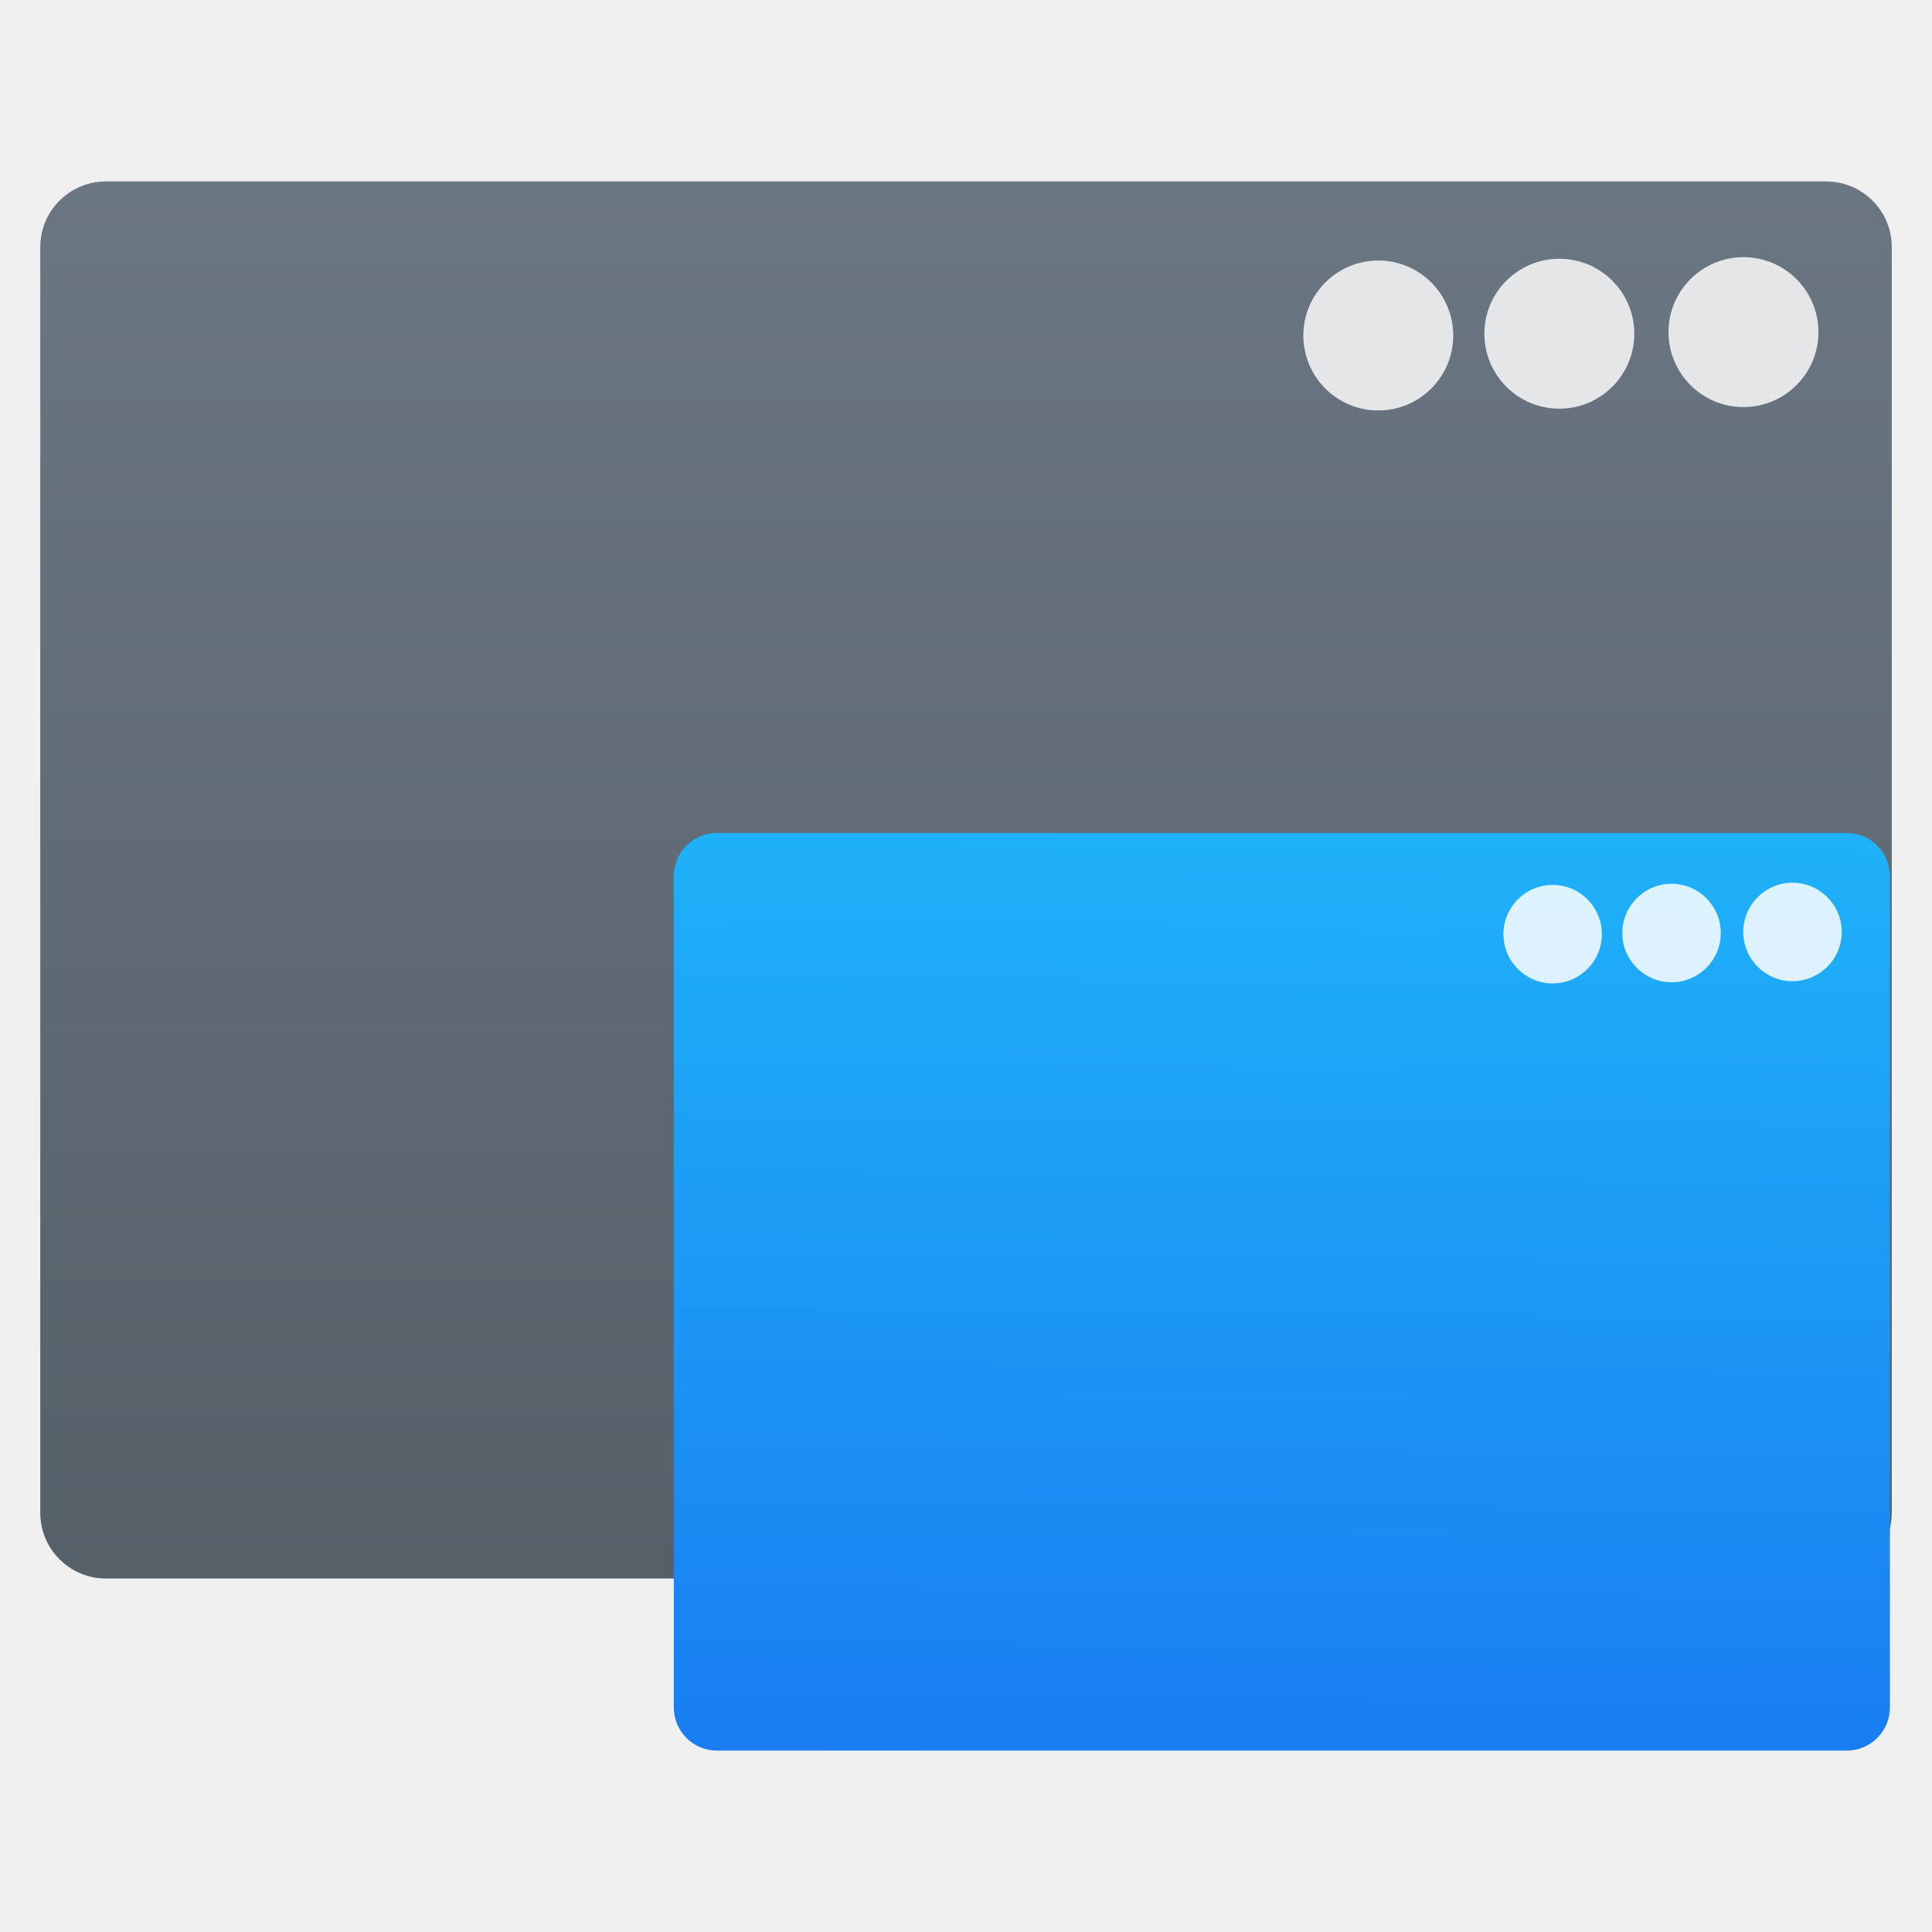
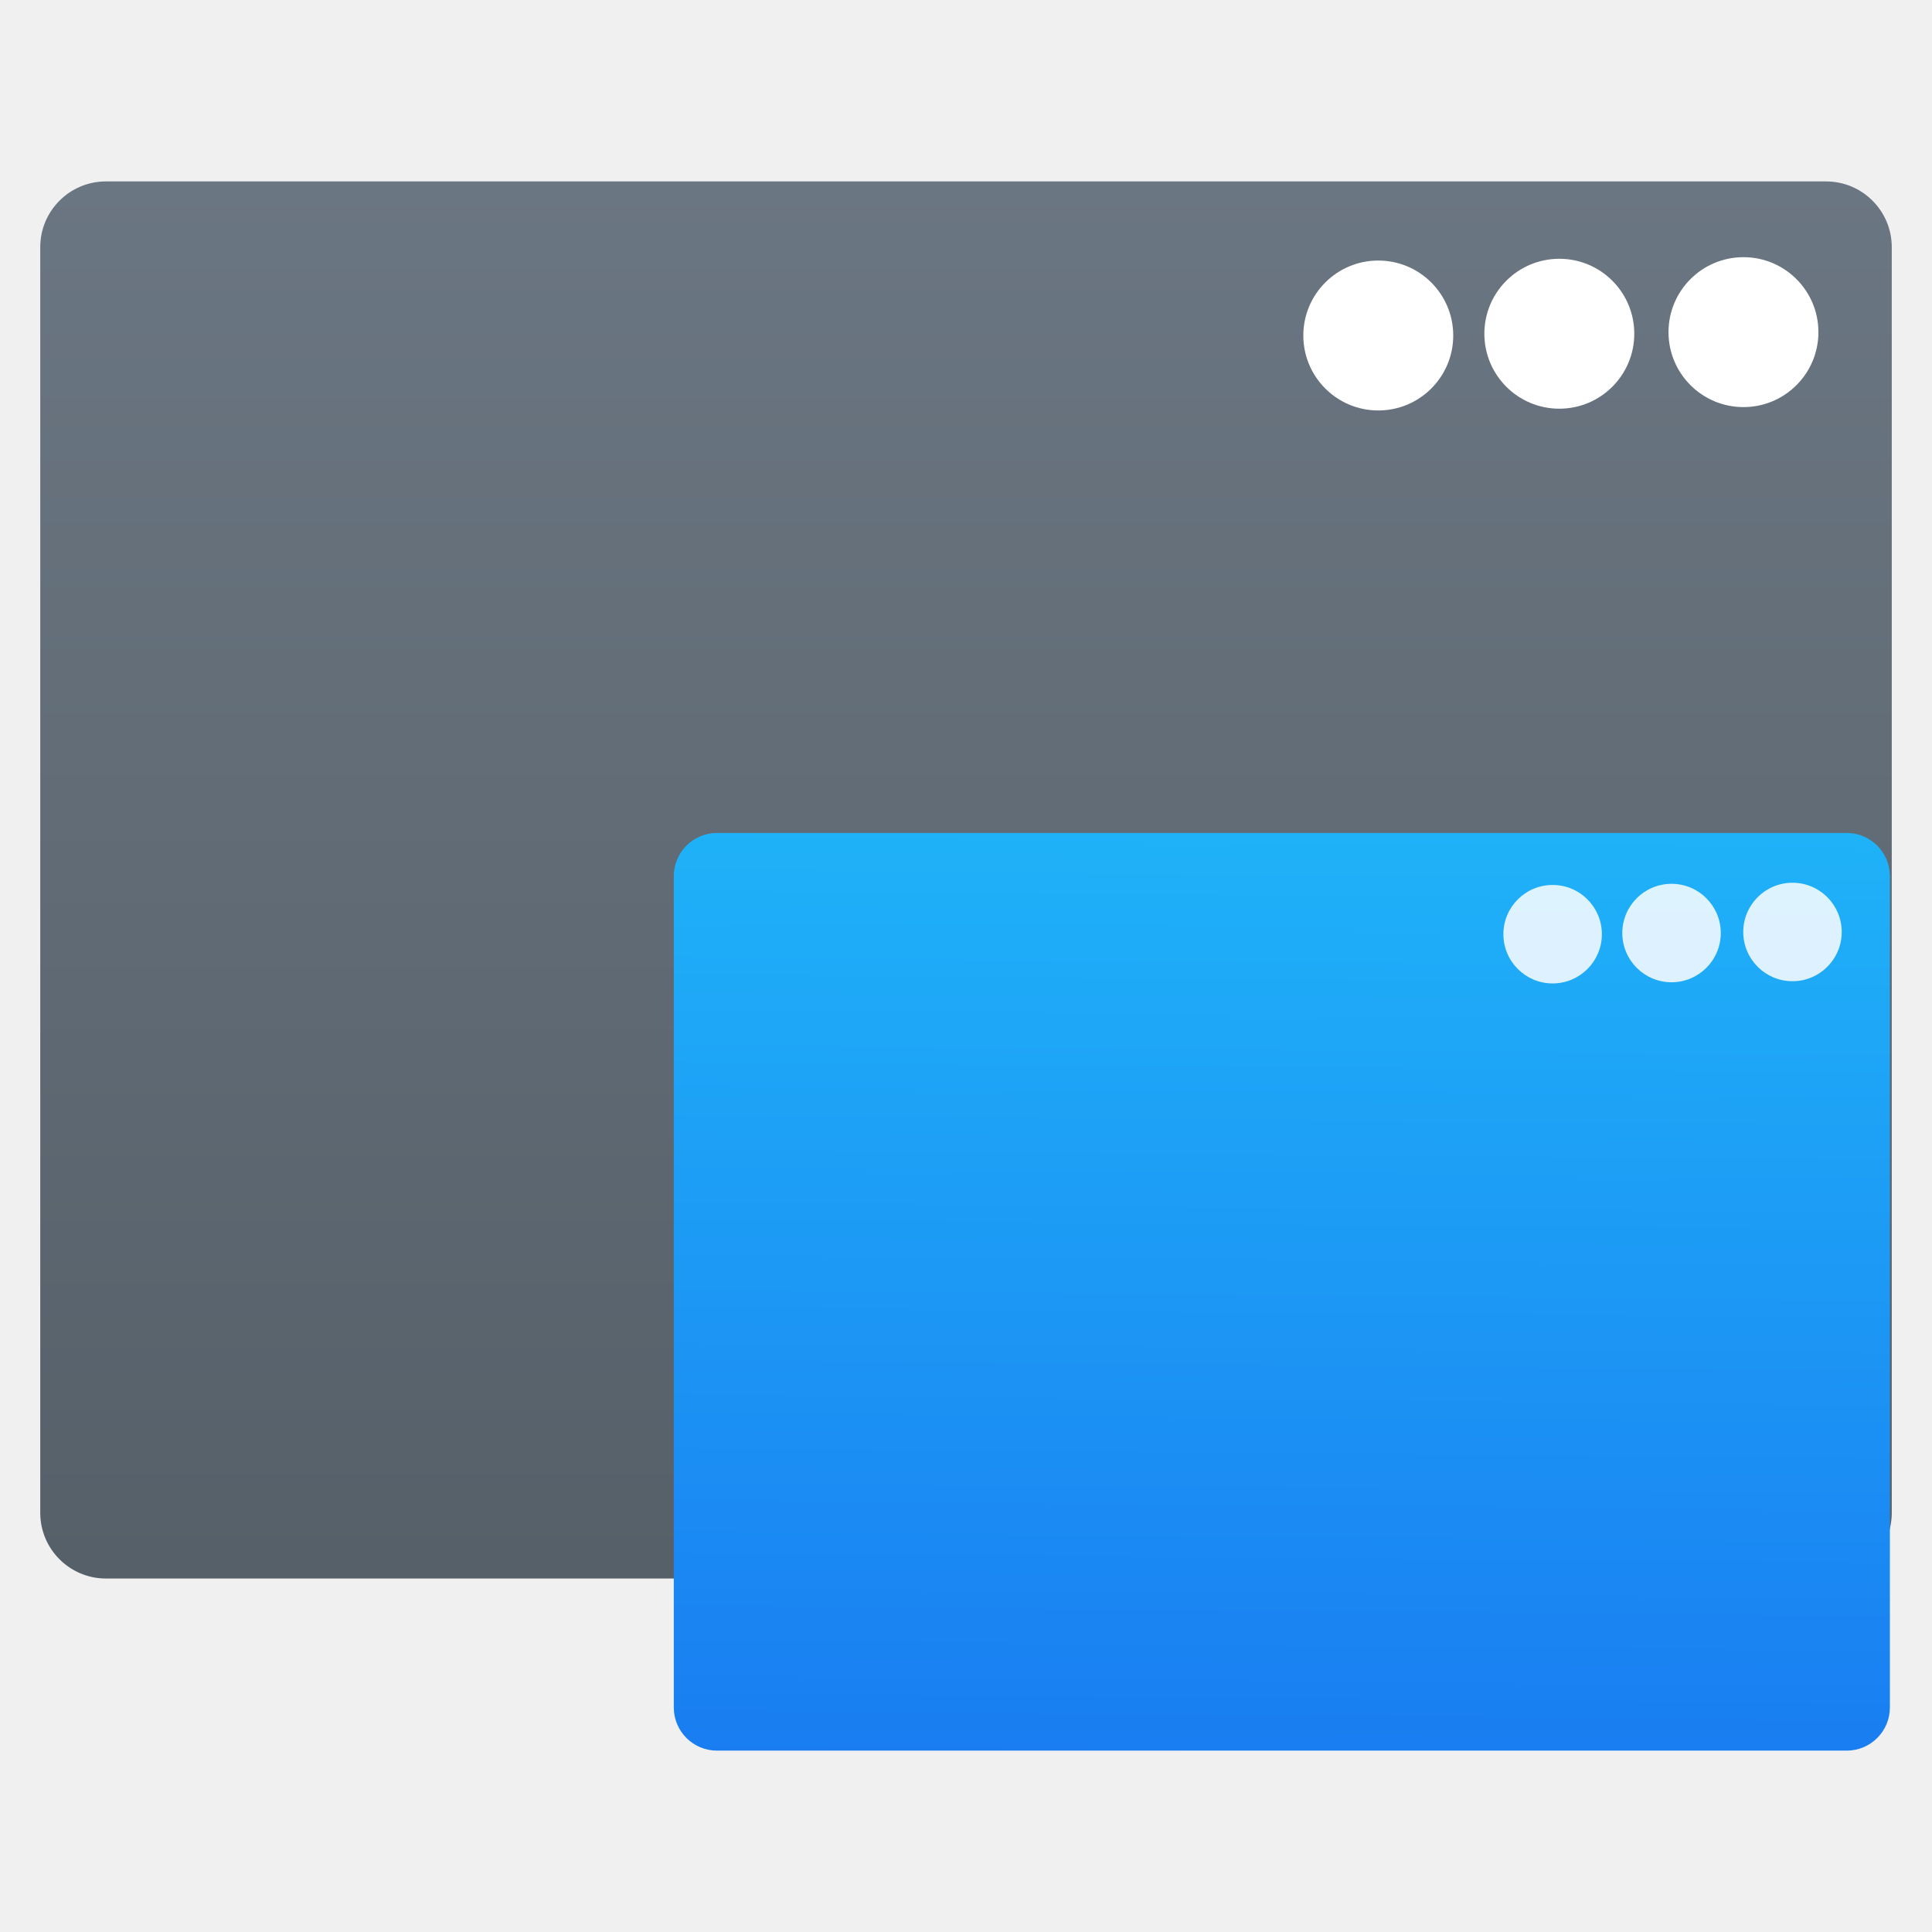
- <svg xmlns="http://www.w3.org/2000/svg" xmlns:ns1="http://www.openswatchbook.org/uri/2009/osb" xmlns:xlink="http://www.w3.org/1999/xlink" width="48" height="48" id="svg5453" version="1.1" viewBox="0 0 48 48">
+ <svg xmlns="http://www.w3.org/2000/svg" xmlns:ns2="http://www.openswatchbook.org/uri/2009/osb" xmlns:xlink="http://www.w3.org/1999/xlink" width="48" height="48" id="svg5453" version="1.1">
  <defs id="defs5455">
-     <linearGradient id="linearGradient4207" ns1:paint="gradient">
-       <stop style="stop-color:#3498db;stop-opacity:1;" offset="0" id="stop3371" />
-       <stop style="stop-color:#3498db;stop-opacity:0;" offset="1" id="stop3373" />
+     <linearGradient id="linearGradient8311-06">
+       <stop id="stop8313-6" style="stop-color:#a9a3d4;stop-opacity:1" offset="0" />
+       <stop offset="0.47" style="stop-color:#87baff;stop-opacity:1" id="stop4462" />
+       <stop id="stop8315-2" style="stop-color:#89ec85;stop-opacity:1" offset="1" />
    </linearGradient>
-     <linearGradient xlink:href="#linearGradient4143" id="linearGradient4222" x1="409.571" y1="542.798" x2="409.939" y2="501.232" gradientUnits="userSpaceOnUse" gradientTransform="matrix(1.052333,0,0,1.027613,-72.56772,-8.693152)" />
-     <linearGradient id="linearGradient8467-5">
-       <stop id="stop8469-0" style="stop-color:#d0d6f8;stop-opacity:1" offset="0" />
-       <stop id="stop8471-27" style="stop-color:#fbf8f8;stop-opacity:1" offset="1" />
+     <linearGradient gradientUnits="userSpaceOnUse" y2="23.5" x2="47" y1="23.5" x1="0" id="linearGradient4460" xlink:href="#linearGradient8311-06" />
+     <linearGradient id="linearGradient4915">
+       <stop style="stop-color:#8645a3;stop-opacity:1" offset="0" id="stop4917" />
+       <stop id="stop4919" offset="1" style="stop-color:#d164ff;stop-opacity:1" />
    </linearGradient>
-     <linearGradient id="linearGradient4444">
-       <stop id="stop4446" offset="0" style="stop-color:#2a2c2f;stop-opacity:1" />
-       <stop id="stop4448" offset="1" style="stop-color:#515559;stop-opacity:1" />
+     <linearGradient id="linearGradient3687-2">
+       <stop id="stop3689-6" offset="0" style="stop-color:#1a1a1a;stop-opacity:1" />
+       <stop style="stop-color:#2c2c2e;stop-opacity:1" offset="0.111" id="stop3691-8" />
+       <stop style="stop-color:#2b2b2d;stop-opacity:1" offset="0.29" id="stop3693-8" />
+       <stop style="stop-color:#2a2b2d;stop-opacity:1" offset="0.512" id="stop3695-4" />
+       <stop style="stop-color:#2b2b2d;stop-opacity:1" offset="0.752" id="stop3699-86" />
+       <stop id="stop3701-8" offset="0.897" style="stop-color:#323232;stop-opacity:1" />
+       <stop id="stop3703-9" offset="1" style="stop-color:#171717;stop-opacity:1" />
    </linearGradient>
-     <linearGradient gradientUnits="userSpaceOnUse" y2="509.805" x2="355.856" y1="547.82" x1="355.856" id="linearGradient4950" xlink:href="#linearGradient4444" />
-     <linearGradient y2="509.805" x2="355.856" y1="547.82" x1="355.856" gradientUnits="userSpaceOnUse" id="linearGradient4952" xlink:href="#linearGradient8467-5" />
+     <linearGradient id="linearGradient4642">
+       <stop id="stop4644" style="stop-color:#0bac83;stop-opacity:1" offset="0" />
+       <stop id="stop4646" style="stop-color:#13ffaf;stop-opacity:1" offset="1" />
+     </linearGradient>
+     <linearGradient id="linearGradient4179-7">
+       <stop id="stop4181-2" style="stop-color:#e8d800;stop-opacity:1" offset="0" />
+       <stop id="stop4183-1" style="stop-color:#feff68;stop-opacity:1" offset="1" />
+     </linearGradient>
+     <linearGradient id="linearGradient4422">
+       <stop style="stop-color:#ff9300;stop-opacity:1" offset="0" id="stop4424" />
+       <stop style="stop-color:#ffd702;stop-opacity:1" offset="1" id="stop4426" />
+     </linearGradient>
+     <linearGradient id="linearGradient8467-7">
+       <stop offset="0" style="stop-color:#3ec896;stop-opacity:1" id="stop8469-4" />
+       <stop offset="1" style="stop-color:#66d9af;stop-opacity:1" id="stop8471-7" />
+     </linearGradient>
+     <linearGradient id="linearGradient5845">
+       <stop style="stop-color:#974eb7;stop-opacity:1" offset="0" id="stop5847" />
+       <stop id="stop5849" offset="1" style="stop-color:#d164ff;stop-opacity:1" />
+     </linearGradient>
+     <linearGradient id="linearGradient4298">
+       <stop id="stop4300" offset="0" style="stop-color:#ea3c53;stop-opacity:1" />
+       <stop id="stop4302" offset="1" style="stop-color:#fc593d;stop-opacity:1" />
+     </linearGradient>
+     <linearGradient id="linearGradient4232">
+       <stop style="stop-color:#3889e9;stop-opacity:1" offset="0" id="stop4234-0" />
+       <stop style="stop-color:#5ea5fb;stop-opacity:1" offset="1" id="stop4236" />
+     </linearGradient>
+     <linearGradient id="linearGradient4290-1">
+       <stop id="stop4292-9" offset="0" style="stop-color:#a5a5a5;stop-opacity:1;" />
+       <stop id="stop4294-1" offset="1" style="stop-color:#f5f2f5;stop-opacity:1;" />
+     </linearGradient>
+     <linearGradient id="linearGradient8311-06-5">
+       <stop offset="0" style="stop-color:#5fa3d4;stop-opacity:1" id="stop8313-6-2" />
+       <stop offset="1" style="stop-color:#6bb9ff;stop-opacity:1" id="stop8315-2-7" />
+     </linearGradient>
+     <linearGradient ns2:paint="gradient" id="linearGradient4207">
+       <stop id="stop3371" offset="0" style="stop-color:#3498db;stop-opacity:1;" />
+       <stop id="stop3373" offset="1" style="stop-color:#3498db;stop-opacity:0;" />
+     </linearGradient>
+     <filter id="filter3831" color-interpolation-filters="sRGB">
+       <feGaussianBlur id="feGaussianBlur3833" stdDeviation="0.637" />
+     </filter>
+     <clipPath id="clipPath3823">
+       <path id="path3825" fill="#fff" d="m108.81 58c-1.56 0-2.81 1.254-2.81 2.812v24.375c0 1.559 1.25 2.813 2.81 2.813h24.375c1.57 0 2.82-1.254 2.82-2.812v-24.375c0-1.559-1.25-2.813-2.81-2.813h-24.375zm7.188 4.5h10v8.75h5l-10 13.75-10-13.75h5v-8.75z" />
+     </clipPath>
+     <linearGradient id="linearGradient3812" y2="50.069" gradientUnits="userSpaceOnUse" x2="65.263" gradientTransform="matrix(0.625,0,0,0.625,78.5,32.25)" y1="64.205" x1="65.263">
+       <stop id="stop3683" offset="0" />
+       <stop id="stop3685" stop-opacity="0" offset="1" />
+     </linearGradient>
+     <filter id="filter3806" color-interpolation-filters="sRGB">
+       <feGaussianBlur id="feGaussianBlur3808" stdDeviation="1.2" />
+     </filter>
+     <linearGradient id="linearGradient3788" y2="75.095" xlink:href="#linearGradient3737" gradientUnits="userSpaceOnUse" x2="70" gradientTransform="translate(0,4)" y1="54" x1="70" />
+     <linearGradient id="linearGradient3773" y2="72" gradientUnits="userSpaceOnUse" x2="88" gradientTransform="matrix(0.9375,0,0,0.9375,-140.5,3.5)" y1="72" x1="56">
+       <stop id="stop3780" stop-color="#499119" offset="0" />
+       <stop id="stop3782" stop-color="#8fd625" offset="1" />
+     </linearGradient>
+     <linearGradient id="linearGradient3832" y2="50.069" xlink:href="#linearGradient3737" gradientUnits="userSpaceOnUse" x2="65.263" gradientTransform="matrix(0.625,0,0,0.625,28.5,31.25)" y1="64.205" x1="65.263" />
+     <filter id="filter3174" color-interpolation-filters="sRGB">
+       <feGaussianBlur id="feGaussianBlur3176" stdDeviation="1.71" />
+     </filter>
+     <linearGradient id="linearGradient3737">
+       <stop id="stop3739" stop-color="#fff" offset="0" />
+       <stop id="stop3741" stop-color="#fff" stop-opacity="0" offset="1" />
+     </linearGradient>
+     <linearGradient id="ButtonShadow" y2="7.016" gradientUnits="userSpaceOnUse" x2="45.448" gradientTransform="scale(1.0059,0.99417)" y1="92.54" x1="45.448">
+       <stop id="stop3750" offset="0" />
+       <stop id="stop3752" stop-opacity=".588" offset="1" />
+     </linearGradient>
+     <linearGradient id="linearGradient4422-9">
+       <stop style="stop-color:#2971c3;stop-opacity:1" offset="0" id="stop4424-3" />
+       <stop style="stop-color:#83bbff;stop-opacity:1" offset="1" id="stop4426-1" />
+     </linearGradient>
+     <linearGradient id="linearGradient5263-00">
+       <stop offset="0" style="stop-color:#ffffff;stop-opacity:0" id="stop5265-5" />
+       <stop offset="1" style="stop-color:#d5edff;stop-opacity:1" id="stop5267-8" />
+     </linearGradient>
    <linearGradient xlink:href="#linearGradient4227-3" id="linearGradient4288" gradientUnits="userSpaceOnUse" x1="355.856" y1="547.82" x2="355.856" y2="509.805" />
-     <linearGradient xlink:href="#linearGradient4444" id="linearGradient4296" gradientUnits="userSpaceOnUse" x1="355.856" y1="547.82" x2="355.856" y2="509.805" />
-     <linearGradient xlink:href="#linearGradient4444" id="linearGradient4298" gradientUnits="userSpaceOnUse" x1="355.856" y1="547.82" x2="355.856" y2="509.805" />
-     <linearGradient xlink:href="#linearGradient4444" id="linearGradient4300" gradientUnits="userSpaceOnUse" x1="355.856" y1="547.82" x2="355.856" y2="509.805" />
-     <linearGradient xlink:href="#linearGradient4444" id="linearGradient4302" gradientUnits="userSpaceOnUse" x1="355.856" y1="547.82" x2="355.856" y2="509.805" />
-     <linearGradient xlink:href="#linearGradient4444" id="linearGradient4304" gradientUnits="userSpaceOnUse" x1="355.856" y1="547.82" x2="355.856" y2="509.805" />
    <linearGradient id="linearGradient4227-3">
      <stop id="stop4229-4" style="stop-color:#566069;stop-opacity:1" offset="0" />
      <stop id="stop4231-6" style="stop-color:#6c7884;stop-opacity:1" offset="1" />
    </linearGradient>
+     <linearGradient xlink:href="#linearGradient4143" id="linearGradient4222" x1="409.571" y1="542.798" x2="409.939" y2="501.232" gradientUnits="userSpaceOnUse" gradientTransform="matrix(1.052333,0,0,1.027613,-72.56772,-8.693152)" />
    <linearGradient id="linearGradient4143">
      <stop style="stop-color:#197cf1;stop-opacity:1" offset="0" id="stop4145" />
      <stop style="stop-color:#20bcfa;stop-opacity:1" offset="1" id="stop4147" />
    </linearGradient>
  </defs>
  <g id="layer1" transform="translate(-384.5714,-499.798)">
-     <g id="layer1-8" transform="matrix(1.510679,0,0,1.510679,-196.5722,-281.2219)">
-       <g transform="translate(-0.04773516,-0.2528118)" id="layer1-68">
-         <g id="g4447" transform="matrix(0.6576276,0,0,0.6576276,163.4535,180.4969)">
-           <g id="layer1-6" transform="translate(-48.12349,9.495467)">
-             <g id="layer1-4" transform="translate(-51.52544,5.455822)">
-               <g transform="translate(-34.96553,2.483223)" id="layer1-3" />
-             </g>
-             <g id="g4403" transform="translate(51.38548,-6.009945)" style="fill:url(#linearGradient4950);fill-opacity:1">
-               <rect style="opacity:1;fill:url(#linearGradient4288);fill-opacity:1;stroke:none;stroke-width:0.2;stroke-linecap:round;stroke-linejoin:round;stroke-miterlimit:4;stroke-dasharray:none;stroke-opacity:1" id="rect4195" width="46.303" height="34.939" x="334.234" y="513.127" ry="1.644" />
-               <g id="g4247" style="opacity:0.82;fill:url(#linearGradient4952);fill-opacity:1" transform="matrix(0.8331788,0,0,0.8331788,65.74755,84.6955)">
-                 <circle r="2.25" cy="518.737" cx="373.366" id="path4224" style="opacity:1;fill:#ffffff;fill-opacity:1;stroke:none;stroke-width:0.2;stroke-linecap:round;stroke-linejoin:round;stroke-miterlimit:4;stroke-dasharray:none;stroke-opacity:1" />
-                 <circle r="2.25" cy="518.785" cx="367.839" id="path4224-4" style="opacity:1;fill:#ffffff;fill-opacity:1;stroke:none;stroke-width:0.2;stroke-linecap:round;stroke-linejoin:round;stroke-miterlimit:4;stroke-dasharray:none;stroke-opacity:1" />
-                 <circle r="2.25" cy="518.838" cx="362.405" id="path4224-8" style="opacity:1;fill:#ffffff;fill-opacity:1;stroke:none;stroke-width:0.2;stroke-linecap:round;stroke-linejoin:round;stroke-miterlimit:4;stroke-dasharray:none;stroke-opacity:1" />
-               </g>
-               <g transform="matrix(1.520617,0,0,1.520617,-205.8782,-277.2366)" id="layer1-1" style="fill:url(#linearGradient4304);fill-opacity:1">
-                 <flowRoot transform="translate(389.5714,520.7981)" style="font-style:normal;font-variant:normal;font-weight:normal;font-stretch:normal;font-size:10px;line-height:125%;font-family:sans-serif;-inkscape-font-specification:'sans-serif, Normal';text-align:start;letter-spacing:0px;word-spacing:0px;writing-mode:lr-tb;text-anchor:start;fill:url(#linearGradient4302);fill-opacity:1;stroke:none" id="flowRoot4170-8" xml:space="preserve">
-                   <flowRegion id="flowRegion4172-7" style="fill:url(#linearGradient4298);fill-opacity:1">
-                     <rect y="3" x="22" height="15" width="27" id="rect4174-74" style="fill:url(#linearGradient4296);fill-opacity:1" />
-                   </flowRegion>
-                   <flowPara id="flowPara4176-9" style="fill:url(#linearGradient4300);fill-opacity:1">Plasm</flowPara>
-                 </flowRoot>
+     <g transform="translate(392.244,-502.5166)" id="layer1-4">
+       <g transform="matrix(1.138587,0,0,1.138587,-3.456204,-142.8028)" id="g4413" style="stroke-width:1.317;stroke-miterlimit:4;stroke-dasharray:none">
+         <g id="g4312" transform="matrix(1.053938,0,0,1.053938,-0.9129872,-55.41166)">
+           <g transform="matrix(0.8333336,0,0,0.8333336,-408.2811,587.9022)" id="layer1-0">
+             <g transform="matrix(1.112463,0,0,1.112463,-46.05517,-58.71788)" id="g4338-1">
+               <g transform="matrix(0.840026,0,0,0.840026,94.72284,341.9716)" id="g4340-3">
+                 <g transform="matrix(1.016661,0,0,1.016661,-5.048318,-3.835953)" id="g4414" />
+                 <g id="g4304" />
+                 <g id="g4306" />
+                 <g id="g4308" />
+                 <g id="g4310" />
+                 <g id="g4312-3" />
+                 <g id="g4314" />
+                 <g id="g4316" />
+                 <g id="g4318" />
+                 <g id="g4320" />
+                 <g id="g4322" />
+                 <g id="g4324" />
+                 <g id="g4326" />
+                 <g id="g4328-3" />
+                 <g id="g4330-0" />
+                 <g id="g4332-2" />
              </g>
            </g>
          </g>
-           <g id="layer1-5" transform="matrix(1.520617,0,0,1.520617,-272.7541,-248.241)">
-             <g id="g4447-5" transform="matrix(0.6576276,0,0,0.6576276,163.4535,180.4969)">
-               <g id="layer1-6-1" transform="translate(-48.12349,9.495467)">
-                 <g id="layer1-4-8" transform="translate(-51.52544,5.455822)">
-                   <g transform="translate(-34.96553,2.483223)" id="layer1-3-7" />
-                 </g>
-                 <g id="g4403-8" transform="translate(51.38548,-6.009945)">
-                   <g transform="matrix(0.6568167,0,0,0.6568167,154.7513,166.1655)" id="g5364">
-                     <rect ry="1.644" y="513.127" x="334.234" height="34.939" width="46.303" id="rect4195-3" style="opacity:1;fill:url(#linearGradient4222);fill-opacity:1;stroke:none;stroke-width:0.2;stroke-linecap:round;stroke-linejoin:round;stroke-miterlimit:4;stroke-dasharray:none;stroke-opacity:1" />
-                     <g transform="matrix(0.8331788,0,0,0.8331788,65.74755,84.6955)" style="fill:#d5ffff;fill-opacity:1" id="g4247-7">
-                       <circle style="opacity:1;fill:#ffffff;fill-opacity:0.847;stroke:none;stroke-width:0.2;stroke-linecap:round;stroke-linejoin:round;stroke-miterlimit:4;stroke-dasharray:none;stroke-opacity:1" id="path4224-6" cx="373.366" cy="518.737" r="2.25" />
-                       <circle style="opacity:1;fill:#ffffff;fill-opacity:0.847;stroke:none;stroke-width:0.2;stroke-linecap:round;stroke-linejoin:round;stroke-miterlimit:4;stroke-dasharray:none;stroke-opacity:1" id="path4224-4-8" cx="367.839" cy="518.785" r="2.25" />
-                       <circle style="opacity:1;fill:#ffffff;fill-opacity:0.847;stroke:none;stroke-width:0.2;stroke-linecap:round;stroke-linejoin:round;stroke-miterlimit:4;stroke-dasharray:none;stroke-opacity:1" id="path4224-8-1" cx="362.405" cy="518.838" r="2.25" />
-                     </g>
-                   </g>
-                   <g transform="matrix(1.662613,0,0,1.662613,-258.0637,-349.8297)" id="layer1-1-2">
-                     <flowRoot transform="translate(389.5714,520.7981)" style="font-style:normal;font-variant:normal;font-weight:normal;font-stretch:normal;font-size:10px;line-height:125%;font-family:sans-serif;-inkscape-font-specification:'sans-serif, Normal';text-align:start;letter-spacing:0px;word-spacing:0px;writing-mode:lr-tb;text-anchor:start;fill:#000000;fill-opacity:1;stroke:none" id="flowRoot4170-8-0" xml:space="preserve">
-                       <flowRegion id="flowRegion4172-7-8">
-                         <rect y="3" x="22" height="15" width="27" id="rect4174-74-5" />
-                       </flowRegion>
-                       <flowPara id="flowPara4176-9-8">Plasm</flowPara>
-                     </flowRoot>
-                   </g>
-                 </g>
-               </g>
-             </g>
+           <g transform="matrix(0.4530575,0,0,0.4530575,-134.6921,791.1182)" style="fill:#d5ffff;fill-opacity:1" id="g3410">
+             <rect ry="1.644" y="513.127" x="334.234" height="34.939" width="46.303" id="rect4195" style="opacity:1;fill:url(#linearGradient4288);fill-opacity:1;stroke:none;stroke-width:0.2;stroke-linecap:round;stroke-linejoin:round;stroke-miterlimit:4;stroke-dasharray:none;stroke-opacity:1" transform="matrix(1.827333,0,0,1.827333,-317.4651,-453.2162)" />
+             <circle style="opacity:1;fill:#ffffff;fill-opacity:1;stroke:none;stroke-width:0.2;stroke-linecap:round;stroke-linejoin:round;stroke-miterlimit:4;stroke-dasharray:none;stroke-opacity:1" id="path4224" cx="373.366" cy="518.737" r="2.25" transform="matrix(1.522495,0,0,1.522495,-197.3224,-298.4493)" />
+             <circle style="opacity:1;fill:#ffffff;fill-opacity:1;stroke:none;stroke-width:0.2;stroke-linecap:round;stroke-linejoin:round;stroke-miterlimit:4;stroke-dasharray:none;stroke-opacity:1" id="path4224-4" cx="367.839" cy="518.785" r="2.25" transform="matrix(1.522495,0,0,1.522495,-197.3224,-298.4493)" />
+             <circle style="opacity:1;fill:#ffffff;fill-opacity:1;stroke:none;stroke-width:0.2;stroke-linecap:round;stroke-linejoin:round;stroke-miterlimit:4;stroke-dasharray:none;stroke-opacity:1" id="path4224-8" cx="362.405" cy="518.838" r="2.25" transform="matrix(1.522495,0,0,1.522495,-197.3224,-298.4493)" />
+             <rect style="opacity:1;fill:url(#linearGradient4222);fill-opacity:1;stroke:none;stroke-width:0.2;stroke-linecap:round;stroke-linejoin:round;stroke-miterlimit:4;stroke-dasharray:none;stroke-opacity:1" id="rect4195-3" width="46.303" height="34.939" x="334.234" y="513.127" ry="1.644" transform="matrix(1.200222,0,0,1.200222,-78.9117,-101.6535)" />
+             <circle r="2.25" cy="518.737" cx="373.366" id="path4224-6" style="opacity:1;fill:#ffffff;fill-opacity:0.847;stroke:none;stroke-width:0.2;stroke-linecap:round;stroke-linejoin:round;stroke-miterlimit:4;stroke-dasharray:none;stroke-opacity:1" />
+             <circle r="2.25" cy="518.785" cx="367.839" id="path4224-4-8" style="opacity:1;fill:#ffffff;fill-opacity:0.847;stroke:none;stroke-width:0.2;stroke-linecap:round;stroke-linejoin:round;stroke-miterlimit:4;stroke-dasharray:none;stroke-opacity:1" />
+             <circle r="2.25" cy="518.838" cx="362.405" id="path4224-8-1" style="opacity:1;fill:#ffffff;fill-opacity:0.847;stroke:none;stroke-width:0.2;stroke-linecap:round;stroke-linejoin:round;stroke-miterlimit:4;stroke-dasharray:none;stroke-opacity:1" />
          </g>
        </g>
-         <g id="layer1-81" transform="translate(-36.83568,-0.9537659)">
-           <flowRoot transform="translate(389.5714,520.798)" style="font-style:normal;font-variant:normal;font-weight:normal;font-stretch:normal;font-size:10px;line-height:125%;font-family:sans-serif;-inkscape-font-specification:'sans-serif, Normal';text-align:start;letter-spacing:0px;word-spacing:0px;writing-mode:lr-tb;text-anchor:start;fill:#000000;fill-opacity:1;stroke:none;stroke-width:1px;stroke-linecap:butt;stroke-linejoin:miter;stroke-opacity:1" id="flowRoot4170" xml:space="preserve">
-             <flowRegion id="flowRegion4172">
-               <rect y="3" x="22" height="15" width="27" id="rect4174" />
-             </flowRegion>
-             <flowPara id="flowPara4176">Plasm</flowPara>
-           </flowRoot>
-         </g>
      </g>
+       <g style="fill:url(#linearGradient4460);fill-opacity:1" transform="matrix(0.4879688,0,0,0.4879688,21.35672,1026.898)" id="g3" />
    </g>
  </g>
</svg>
